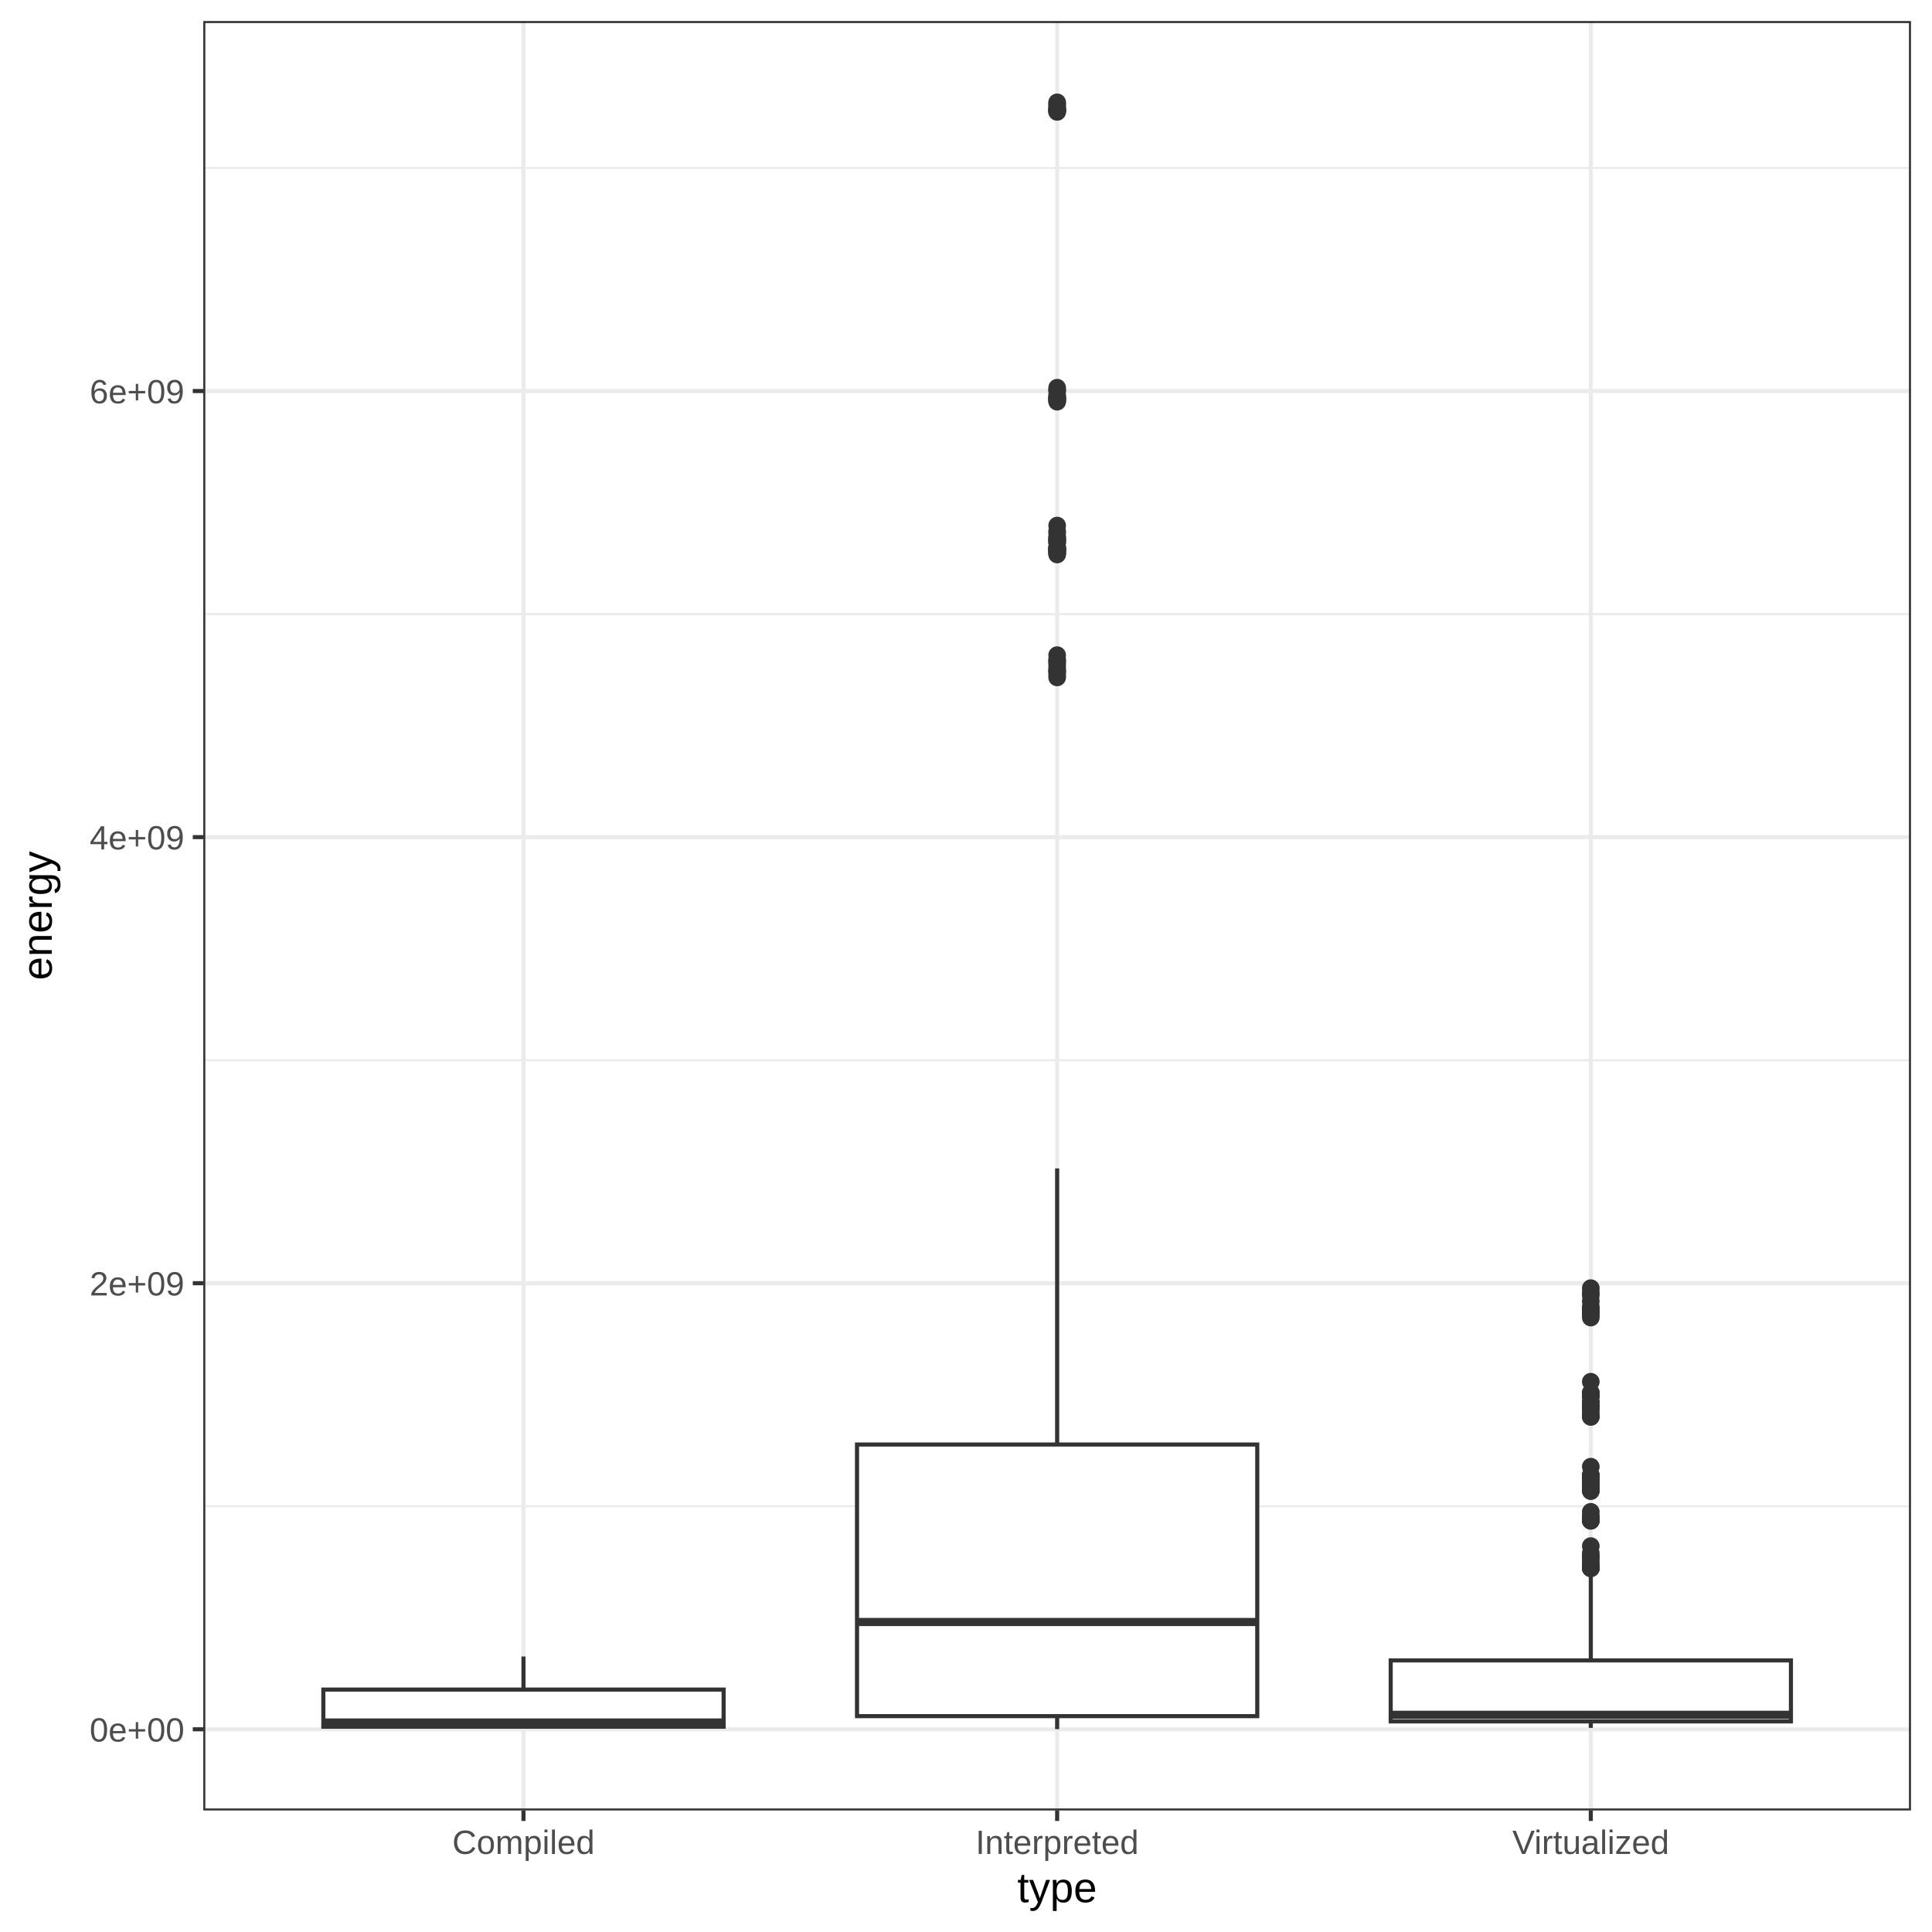
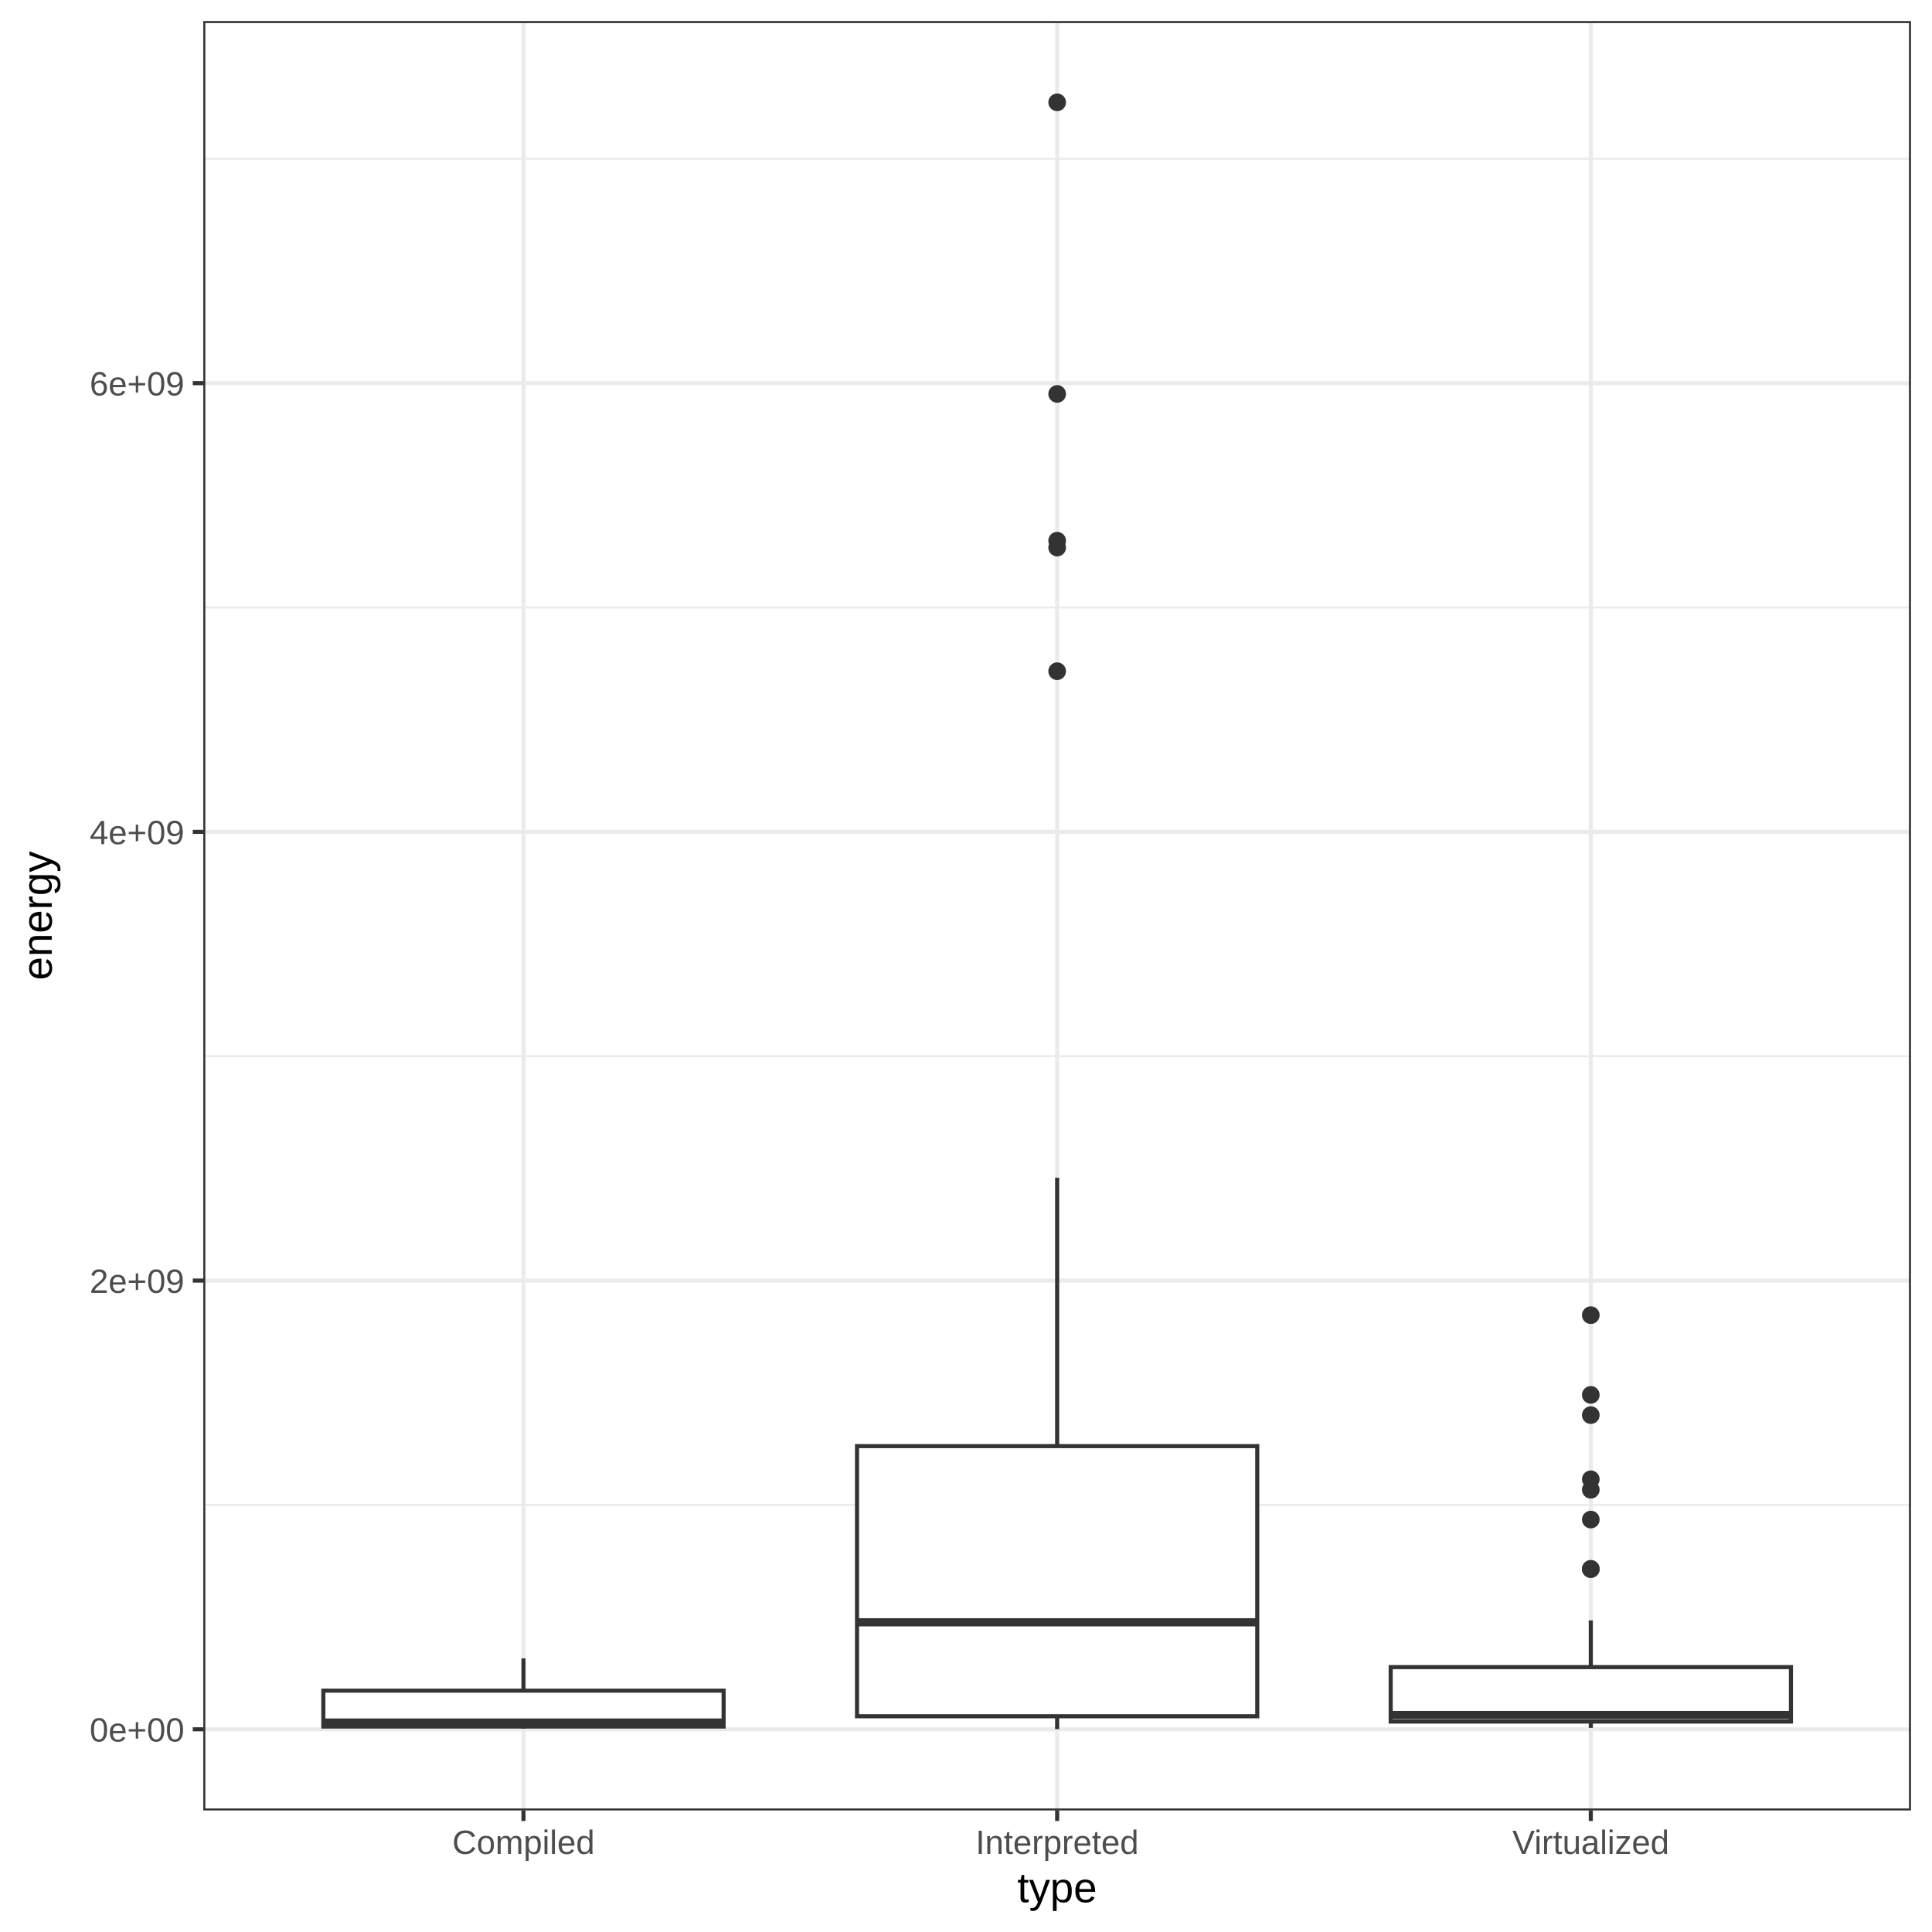
<svg xmlns="http://www.w3.org/2000/svg" class="svglite" width="504.00pt" height="504.00pt" viewBox="0 0 504.00 504.00">
  <defs>
    <style type="text/css">
    .svglite line, .svglite polyline, .svglite polygon, .svglite path, .svglite rect, .svglite circle {
      fill: none;
      stroke: #000000;
      stroke-linecap: round;
      stroke-linejoin: round;
      stroke-miterlimit: 10.00;
    }
    .svglite text {
      white-space: pre;
    }
  </style>
  </defs>
  <rect width="100%" height="100%" style="stroke: none; fill: #FFFFFF;" />
  <defs>
    <clipPath id="cpMC4wMHw1MDQuMDB8MC4wMHw1MDQuMDA=">
      <rect x="0.00" y="0.00" width="504.00" height="504.00" />
    </clipPath>
  </defs>
  <g clip-path="url(#cpMC4wMHw1MDQuMDB8MC4wMHw1MDQuMDA=)">
    <rect x="0.00" y="0.00" width="504.00" height="504.00" style="stroke-width: 1.07; stroke: #FFFFFF; fill: #FFFFFF;" />
  </g>
  <defs>
    <clipPath id="cpNTMuMDN8NDk4LjUyfDUuNDh8NDcyLjI5">
      <rect x="53.03" y="5.48" width="445.49" height="466.82" />
    </clipPath>
  </defs>
  <g clip-path="url(#cpNTMuMDN8NDk4LjUyfDUuNDh8NDcyLjI5)">
    <rect x="53.03" y="5.48" width="445.49" height="466.82" style="stroke-width: 1.07; stroke: none; fill: #FFFFFF;" />
-     <polyline points="53.03,392.93 498.52,392.93 " style="stroke-width: 0.53; stroke: #EBEBEB; stroke-linecap: butt;" />
-     <polyline points="53.03,276.56 498.52,276.56 " style="stroke-width: 0.53; stroke: #EBEBEB; stroke-linecap: butt;" />
-     <polyline points="53.03,160.19 498.52,160.19 " style="stroke-width: 0.53; stroke: #EBEBEB; stroke-linecap: butt;" />
-     <polyline points="53.03,43.82 498.52,43.82 " style="stroke-width: 0.53; stroke: #EBEBEB; stroke-linecap: butt;" />
+     <polyline points="53.03,392.59 498.52,392.59 " style="stroke-width: 0.53; stroke: #EBEBEB; stroke-linecap: butt;" />
+     <polyline points="53.03,275.53 498.52,275.53 " style="stroke-width: 0.53; stroke: #EBEBEB; stroke-linecap: butt;" />
+     <polyline points="53.03,158.48 498.52,158.48 " style="stroke-width: 0.53; stroke: #EBEBEB; stroke-linecap: butt;" />
+     <polyline points="53.03,41.43 498.52,41.43 " style="stroke-width: 0.53; stroke: #EBEBEB; stroke-linecap: butt;" />
    <polyline points="53.03,451.12 498.52,451.12 " style="stroke-width: 1.07; stroke: #EBEBEB; stroke-linecap: butt;" />
-     <polyline points="53.03,334.75 498.52,334.75 " style="stroke-width: 1.07; stroke: #EBEBEB; stroke-linecap: butt;" />
-     <polyline points="53.03,218.38 498.52,218.38 " style="stroke-width: 1.07; stroke: #EBEBEB; stroke-linecap: butt;" />
-     <polyline points="53.03,102.01 498.52,102.01 " style="stroke-width: 1.07; stroke: #EBEBEB; stroke-linecap: butt;" />
+     <polyline points="53.03,334.06 498.52,334.06 " style="stroke-width: 1.07; stroke: #EBEBEB; stroke-linecap: butt;" />
+     <polyline points="53.03,217.01 498.52,217.01 " style="stroke-width: 1.07; stroke: #EBEBEB; stroke-linecap: butt;" />
+     <polyline points="53.03,99.95 498.52,99.95 " style="stroke-width: 1.07; stroke: #EBEBEB; stroke-linecap: butt;" />
    <polyline points="136.56,472.29 136.56,5.48 " style="stroke-width: 1.07; stroke: #EBEBEB; stroke-linecap: butt;" />
    <polyline points="275.78,472.29 275.78,5.48 " style="stroke-width: 1.07; stroke: #EBEBEB; stroke-linecap: butt;" />
    <polyline points="414.99,472.29 414.99,5.48 " style="stroke-width: 1.07; stroke: #EBEBEB; stroke-linecap: butt;" />
-     <line x1="136.56" y1="440.76" x2="136.56" y2="432.13" style="stroke-width: 1.07; stroke: #333333; stroke-linecap: butt;" />
-     <line x1="136.56" y1="450.45" x2="136.56" y2="450.95" style="stroke-width: 1.07; stroke: #333333; stroke-linecap: butt;" />
-     <polygon points="84.35,440.76 84.35,450.45 188.77,450.45 188.77,440.76 84.35,440.76 " style="stroke-width: 1.07; stroke: #333333; stroke-linecap: butt; stroke-linejoin: miter; fill: #FFFFFF;" />
-     <line x1="84.35" y1="449.35" x2="188.77" y2="449.35" style="stroke-width: 2.13; stroke: #333333; stroke-linecap: butt; stroke-linejoin: miter;" />
-     <circle cx="275.78" cy="104.49" r="1.95" style="stroke-width: 0.71; stroke: #333333; fill: #333333;" />
-     <circle cx="275.78" cy="103.55" r="1.95" style="stroke-width: 0.71; stroke: #333333; fill: #333333;" />
-     <circle cx="275.78" cy="104.55" r="1.95" style="stroke-width: 0.71; stroke: #333333; fill: #333333;" />
-     <circle cx="275.78" cy="101.78" r="1.95" style="stroke-width: 0.71; stroke: #333333; fill: #333333;" />
-     <circle cx="275.78" cy="103.72" r="1.95" style="stroke-width: 0.71; stroke: #333333; fill: #333333;" />
-     <circle cx="275.78" cy="101.14" r="1.95" style="stroke-width: 0.71; stroke: #333333; fill: #333333;" />
-     <circle cx="275.78" cy="101.94" r="1.95" style="stroke-width: 0.71; stroke: #333333; fill: #333333;" />
-     <circle cx="275.78" cy="103.90" r="1.95" style="stroke-width: 0.71; stroke: #333333; fill: #333333;" />
-     <circle cx="275.78" cy="102.99" r="1.95" style="stroke-width: 0.71; stroke: #333333; fill: #333333;" />
-     <circle cx="275.78" cy="104.79" r="1.95" style="stroke-width: 0.71; stroke: #333333; fill: #333333;" />
-     <circle cx="275.78" cy="104.09" r="1.95" style="stroke-width: 0.71; stroke: #333333; fill: #333333;" />
-     <circle cx="275.78" cy="173.41" r="1.95" style="stroke-width: 0.71; stroke: #333333; fill: #333333;" />
-     <circle cx="275.78" cy="174.21" r="1.95" style="stroke-width: 0.71; stroke: #333333; fill: #333333;" />
-     <circle cx="275.78" cy="175.18" r="1.95" style="stroke-width: 0.71; stroke: #333333; fill: #333333;" />
-     <circle cx="275.78" cy="170.91" r="1.95" style="stroke-width: 0.71; stroke: #333333; fill: #333333;" />
-     <circle cx="275.78" cy="174.81" r="1.95" style="stroke-width: 0.71; stroke: #333333; fill: #333333;" />
-     <circle cx="275.78" cy="172.74" r="1.95" style="stroke-width: 0.71; stroke: #333333; fill: #333333;" />
-     <circle cx="275.78" cy="175.31" r="1.95" style="stroke-width: 0.71; stroke: #333333; fill: #333333;" />
-     <circle cx="275.78" cy="176.72" r="1.95" style="stroke-width: 0.71; stroke: #333333; fill: #333333;" />
-     <circle cx="275.78" cy="176.05" r="1.95" style="stroke-width: 0.71; stroke: #333333; fill: #333333;" />
-     <circle cx="275.78" cy="172.37" r="1.95" style="stroke-width: 0.71; stroke: #333333; fill: #333333;" />
-     <circle cx="275.78" cy="172.00" r="1.95" style="stroke-width: 0.71; stroke: #333333; fill: #333333;" />
-     <circle cx="275.78" cy="28.71" r="1.95" style="stroke-width: 0.71; stroke: #333333; fill: #333333;" />
+     <line x1="136.56" y1="441.04" x2="136.56" y2="432.62" style="stroke-width: 1.07; stroke: #333333; stroke-linecap: butt;" />
+     <line x1="136.56" y1="450.40" x2="136.56" y2="450.95" style="stroke-width: 1.07; stroke: #333333; stroke-linecap: butt;" />
+     <polygon points="84.35,441.04 84.35,450.40 188.77,450.40 188.77,441.04 84.35,441.04 " style="stroke-width: 1.07; stroke: #333333; stroke-linecap: butt; stroke-linejoin: miter; fill: #FFFFFF;" />
+     <line x1="84.35" y1="449.36" x2="188.77" y2="449.36" style="stroke-width: 2.13; stroke: #333333; stroke-linecap: butt; stroke-linejoin: miter;" />
+     <circle cx="275.78" cy="102.76" r="1.95" style="stroke-width: 0.71; stroke: #333333; fill: #333333;" />
    <circle cx="275.78" cy="26.70" r="1.95" style="stroke-width: 0.71; stroke: #333333; fill: #333333;" />
-     <circle cx="275.78" cy="29.18" r="1.95" style="stroke-width: 0.71; stroke: #333333; fill: #333333;" />
-     <circle cx="275.78" cy="28.09" r="1.95" style="stroke-width: 0.71; stroke: #333333; fill: #333333;" />
-     <circle cx="275.78" cy="29.12" r="1.95" style="stroke-width: 0.71; stroke: #333333; fill: #333333;" />
-     <circle cx="275.78" cy="27.01" r="1.95" style="stroke-width: 0.71; stroke: #333333; fill: #333333;" />
-     <circle cx="275.78" cy="27.49" r="1.95" style="stroke-width: 0.71; stroke: #333333; fill: #333333;" />
-     <circle cx="275.78" cy="28.40" r="1.95" style="stroke-width: 0.71; stroke: #333333; fill: #333333;" />
-     <circle cx="275.78" cy="28.75" r="1.95" style="stroke-width: 0.71; stroke: #333333; fill: #333333;" />
-     <circle cx="275.78" cy="28.98" r="1.95" style="stroke-width: 0.71; stroke: #333333; fill: #333333;" />
-     <circle cx="275.78" cy="28.39" r="1.95" style="stroke-width: 0.71; stroke: #333333; fill: #333333;" />
-     <circle cx="275.78" cy="141.42" r="1.95" style="stroke-width: 0.71; stroke: #333333; fill: #333333;" />
-     <circle cx="275.78" cy="141.70" r="1.95" style="stroke-width: 0.71; stroke: #333333; fill: #333333;" />
-     <circle cx="275.78" cy="141.07" r="1.95" style="stroke-width: 0.71; stroke: #333333; fill: #333333;" />
-     <circle cx="275.78" cy="142.86" r="1.95" style="stroke-width: 0.71; stroke: #333333; fill: #333333;" />
-     <circle cx="275.78" cy="140.05" r="1.95" style="stroke-width: 0.71; stroke: #333333; fill: #333333;" />
-     <circle cx="275.78" cy="138.56" r="1.95" style="stroke-width: 0.71; stroke: #333333; fill: #333333;" />
-     <circle cx="275.78" cy="139.04" r="1.95" style="stroke-width: 0.71; stroke: #333333; fill: #333333;" />
-     <circle cx="275.78" cy="140.24" r="1.95" style="stroke-width: 0.71; stroke: #333333; fill: #333333;" />
-     <circle cx="275.78" cy="137.10" r="1.95" style="stroke-width: 0.71; stroke: #333333; fill: #333333;" />
-     <circle cx="275.78" cy="140.91" r="1.95" style="stroke-width: 0.71; stroke: #333333; fill: #333333;" />
-     <circle cx="275.78" cy="140.72" r="1.95" style="stroke-width: 0.71; stroke: #333333; fill: #333333;" />
-     <circle cx="275.78" cy="142.92" r="1.95" style="stroke-width: 0.71; stroke: #333333; fill: #333333;" />
-     <circle cx="275.78" cy="144.65" r="1.95" style="stroke-width: 0.71; stroke: #333333; fill: #333333;" />
-     <circle cx="275.78" cy="143.53" r="1.95" style="stroke-width: 0.71; stroke: #333333; fill: #333333;" />
-     <circle cx="275.78" cy="143.66" r="1.95" style="stroke-width: 0.71; stroke: #333333; fill: #333333;" />
-     <circle cx="275.78" cy="143.69" r="1.95" style="stroke-width: 0.71; stroke: #333333; fill: #333333;" />
-     <circle cx="275.78" cy="144.36" r="1.95" style="stroke-width: 0.71; stroke: #333333; fill: #333333;" />
-     <circle cx="275.78" cy="143.11" r="1.95" style="stroke-width: 0.71; stroke: #333333; fill: #333333;" />
-     <circle cx="275.78" cy="143.34" r="1.95" style="stroke-width: 0.71; stroke: #333333; fill: #333333;" />
-     <circle cx="275.78" cy="142.87" r="1.95" style="stroke-width: 0.71; stroke: #333333; fill: #333333;" />
-     <circle cx="275.78" cy="144.34" r="1.95" style="stroke-width: 0.71; stroke: #333333; fill: #333333;" />
-     <circle cx="275.78" cy="143.72" r="1.95" style="stroke-width: 0.71; stroke: #333333; fill: #333333;" />
-     <line x1="275.78" y1="376.83" x2="275.78" y2="304.80" style="stroke-width: 1.07; stroke: #333333; stroke-linecap: butt;" />
-     <line x1="275.78" y1="447.69" x2="275.78" y2="451.08" style="stroke-width: 1.07; stroke: #333333; stroke-linecap: butt;" />
-     <polygon points="223.57,376.83 223.57,447.69 327.98,447.69 327.98,376.83 223.57,376.83 " style="stroke-width: 1.07; stroke: #333333; stroke-linecap: butt; stroke-linejoin: miter; fill: #FFFFFF;" />
-     <line x1="223.57" y1="423.13" x2="327.98" y2="423.13" style="stroke-width: 2.13; stroke: #333333; stroke-linecap: butt; stroke-linejoin: miter;" />
-     <circle cx="414.99" cy="342.77" r="1.95" style="stroke-width: 0.71; stroke: #333333; fill: #333333;" />
-     <circle cx="414.99" cy="341.73" r="1.95" style="stroke-width: 0.71; stroke: #333333; fill: #333333;" />
-     <circle cx="414.99" cy="341.37" r="1.95" style="stroke-width: 0.71; stroke: #333333; fill: #333333;" />
-     <circle cx="414.99" cy="337.94" r="1.95" style="stroke-width: 0.71; stroke: #333333; fill: #333333;" />
-     <circle cx="414.99" cy="343.71" r="1.95" style="stroke-width: 0.71; stroke: #333333; fill: #333333;" />
-     <circle cx="414.99" cy="340.93" r="1.95" style="stroke-width: 0.71; stroke: #333333; fill: #333333;" />
-     <circle cx="414.99" cy="337.17" r="1.95" style="stroke-width: 0.71; stroke: #333333; fill: #333333;" />
-     <circle cx="414.99" cy="342.75" r="1.95" style="stroke-width: 0.71; stroke: #333333; fill: #333333;" />
-     <circle cx="414.99" cy="336.04" r="1.95" style="stroke-width: 0.71; stroke: #333333; fill: #333333;" />
-     <circle cx="414.99" cy="339.45" r="1.95" style="stroke-width: 0.71; stroke: #333333; fill: #333333;" />
-     <circle cx="414.99" cy="342.41" r="1.95" style="stroke-width: 0.71; stroke: #333333; fill: #333333;" />
-     <circle cx="414.99" cy="384.92" r="1.95" style="stroke-width: 0.71; stroke: #333333; fill: #333333;" />
-     <circle cx="414.99" cy="384.89" r="1.95" style="stroke-width: 0.71; stroke: #333333; fill: #333333;" />
-     <circle cx="414.99" cy="385.97" r="1.95" style="stroke-width: 0.71; stroke: #333333; fill: #333333;" />
-     <circle cx="414.99" cy="386.28" r="1.95" style="stroke-width: 0.71; stroke: #333333; fill: #333333;" />
-     <circle cx="414.99" cy="385.79" r="1.95" style="stroke-width: 0.71; stroke: #333333; fill: #333333;" />
-     <circle cx="414.99" cy="384.81" r="1.95" style="stroke-width: 0.71; stroke: #333333; fill: #333333;" />
-     <circle cx="414.99" cy="385.27" r="1.95" style="stroke-width: 0.71; stroke: #333333; fill: #333333;" />
-     <circle cx="414.99" cy="385.55" r="1.95" style="stroke-width: 0.71; stroke: #333333; fill: #333333;" />
-     <circle cx="414.99" cy="385.97" r="1.95" style="stroke-width: 0.71; stroke: #333333; fill: #333333;" />
-     <circle cx="414.99" cy="382.61" r="1.95" style="stroke-width: 0.71; stroke: #333333; fill: #333333;" />
-     <circle cx="414.99" cy="385.25" r="1.95" style="stroke-width: 0.71; stroke: #333333; fill: #333333;" />
-     <circle cx="414.99" cy="363.77" r="1.95" style="stroke-width: 0.71; stroke: #333333; fill: #333333;" />
-     <circle cx="414.99" cy="364.40" r="1.95" style="stroke-width: 0.71; stroke: #333333; fill: #333333;" />
-     <circle cx="414.99" cy="363.78" r="1.95" style="stroke-width: 0.71; stroke: #333333; fill: #333333;" />
+     <circle cx="275.78" cy="175.10" r="1.95" style="stroke-width: 0.71; stroke: #333333; fill: #333333;" />
+     <circle cx="275.78" cy="142.85" r="1.95" style="stroke-width: 0.71; stroke: #333333; fill: #333333;" />
+     <circle cx="275.78" cy="141.05" r="1.95" style="stroke-width: 0.71; stroke: #333333; fill: #333333;" />
+     <line x1="275.78" y1="377.25" x2="275.78" y2="307.23" style="stroke-width: 1.07; stroke: #333333; stroke-linecap: butt;" />
+     <line x1="275.78" y1="447.72" x2="275.78" y2="451.08" style="stroke-width: 1.07; stroke: #333333; stroke-linecap: butt;" />
+     <polygon points="223.57,377.25 223.57,447.72 327.98,447.72 327.98,377.25 223.57,377.25 " style="stroke-width: 1.07; stroke: #333333; stroke-linecap: butt; stroke-linejoin: miter; fill: #FFFFFF;" />
+     <line x1="223.57" y1="423.21" x2="327.98" y2="423.21" style="stroke-width: 2.13; stroke: #333333; stroke-linecap: butt; stroke-linejoin: miter;" />
+     <circle cx="414.99" cy="343.08" r="1.95" style="stroke-width: 0.71; stroke: #333333; fill: #333333;" />
+     <circle cx="414.99" cy="385.90" r="1.95" style="stroke-width: 0.71; stroke: #333333; fill: #333333;" />
+     <circle cx="414.99" cy="369.16" r="1.95" style="stroke-width: 0.71; stroke: #333333; fill: #333333;" />
    <circle cx="414.99" cy="363.89" r="1.95" style="stroke-width: 0.71; stroke: #333333; fill: #333333;" />
-     <circle cx="414.99" cy="363.94" r="1.95" style="stroke-width: 0.71; stroke: #333333; fill: #333333;" />
-     <circle cx="414.99" cy="363.65" r="1.95" style="stroke-width: 0.71; stroke: #333333; fill: #333333;" />
-     <circle cx="414.99" cy="363.37" r="1.95" style="stroke-width: 0.71; stroke: #333333; fill: #333333;" />
-     <circle cx="414.99" cy="363.74" r="1.95" style="stroke-width: 0.71; stroke: #333333; fill: #333333;" />
-     <circle cx="414.99" cy="363.87" r="1.95" style="stroke-width: 0.71; stroke: #333333; fill: #333333;" />
-     <circle cx="414.99" cy="363.97" r="1.95" style="stroke-width: 0.71; stroke: #333333; fill: #333333;" />
-     <circle cx="414.99" cy="363.70" r="1.95" style="stroke-width: 0.71; stroke: #333333; fill: #333333;" />
-     <circle cx="414.99" cy="386.42" r="1.95" style="stroke-width: 0.71; stroke: #333333; fill: #333333;" />
-     <circle cx="414.99" cy="388.18" r="1.95" style="stroke-width: 0.71; stroke: #333333; fill: #333333;" />
-     <circle cx="414.99" cy="387.63" r="1.95" style="stroke-width: 0.71; stroke: #333333; fill: #333333;" />
-     <circle cx="414.99" cy="387.93" r="1.95" style="stroke-width: 0.71; stroke: #333333; fill: #333333;" />
-     <circle cx="414.99" cy="389.00" r="1.95" style="stroke-width: 0.71; stroke: #333333; fill: #333333;" />
-     <circle cx="414.99" cy="388.26" r="1.95" style="stroke-width: 0.71; stroke: #333333; fill: #333333;" />
-     <circle cx="414.99" cy="388.48" r="1.95" style="stroke-width: 0.71; stroke: #333333; fill: #333333;" />
-     <circle cx="414.99" cy="388.61" r="1.95" style="stroke-width: 0.71; stroke: #333333; fill: #333333;" />
-     <circle cx="414.99" cy="387.67" r="1.95" style="stroke-width: 0.71; stroke: #333333; fill: #333333;" />
-     <circle cx="414.99" cy="388.75" r="1.95" style="stroke-width: 0.71; stroke: #333333; fill: #333333;" />
-     <circle cx="414.99" cy="387.68" r="1.95" style="stroke-width: 0.71; stroke: #333333; fill: #333333;" />
-     <circle cx="414.99" cy="369.24" r="1.95" style="stroke-width: 0.71; stroke: #333333; fill: #333333;" />
-     <circle cx="414.99" cy="367.31" r="1.95" style="stroke-width: 0.71; stroke: #333333; fill: #333333;" />
-     <circle cx="414.99" cy="365.71" r="1.95" style="stroke-width: 0.71; stroke: #333333; fill: #333333;" />
-     <circle cx="414.99" cy="365.87" r="1.95" style="stroke-width: 0.71; stroke: #333333; fill: #333333;" />
-     <circle cx="414.99" cy="363.31" r="1.95" style="stroke-width: 0.71; stroke: #333333; fill: #333333;" />
-     <circle cx="414.99" cy="366.67" r="1.95" style="stroke-width: 0.71; stroke: #333333; fill: #333333;" />
-     <circle cx="414.99" cy="369.64" r="1.95" style="stroke-width: 0.71; stroke: #333333; fill: #333333;" />
-     <circle cx="414.99" cy="369.50" r="1.95" style="stroke-width: 0.71; stroke: #333333; fill: #333333;" />
-     <circle cx="414.99" cy="366.94" r="1.95" style="stroke-width: 0.71; stroke: #333333; fill: #333333;" />
-     <circle cx="414.99" cy="368.18" r="1.95" style="stroke-width: 0.71; stroke: #333333; fill: #333333;" />
-     <circle cx="414.99" cy="360.45" r="1.95" style="stroke-width: 0.71; stroke: #333333; fill: #333333;" />
-     <circle cx="414.99" cy="406.14" r="1.95" style="stroke-width: 0.71; stroke: #333333; fill: #333333;" />
-     <circle cx="414.99" cy="405.15" r="1.95" style="stroke-width: 0.71; stroke: #333333; fill: #333333;" />
-     <circle cx="414.99" cy="409.15" r="1.95" style="stroke-width: 0.71; stroke: #333333; fill: #333333;" />
-     <circle cx="414.99" cy="407.22" r="1.95" style="stroke-width: 0.71; stroke: #333333; fill: #333333;" />
-     <circle cx="414.99" cy="408.47" r="1.95" style="stroke-width: 0.71; stroke: #333333; fill: #333333;" />
-     <circle cx="414.99" cy="409.01" r="1.95" style="stroke-width: 0.71; stroke: #333333; fill: #333333;" />
-     <circle cx="414.99" cy="403.33" r="1.95" style="stroke-width: 0.71; stroke: #333333; fill: #333333;" />
-     <circle cx="414.99" cy="408.15" r="1.95" style="stroke-width: 0.71; stroke: #333333; fill: #333333;" />
-     <circle cx="414.99" cy="406.10" r="1.95" style="stroke-width: 0.71; stroke: #333333; fill: #333333;" />
-     <circle cx="414.99" cy="409.01" r="1.95" style="stroke-width: 0.71; stroke: #333333; fill: #333333;" />
-     <circle cx="414.99" cy="408.94" r="1.95" style="stroke-width: 0.71; stroke: #333333; fill: #333333;" />
-     <circle cx="414.99" cy="408.93" r="1.95" style="stroke-width: 0.71; stroke: #333333; fill: #333333;" />
-     <circle cx="414.99" cy="409.00" r="1.95" style="stroke-width: 0.71; stroke: #333333; fill: #333333;" />
-     <circle cx="414.99" cy="409.08" r="1.95" style="stroke-width: 0.71; stroke: #333333; fill: #333333;" />
-     <circle cx="414.99" cy="408.95" r="1.95" style="stroke-width: 0.71; stroke: #333333; fill: #333333;" />
-     <circle cx="414.99" cy="408.91" r="1.95" style="stroke-width: 0.71; stroke: #333333; fill: #333333;" />
-     <circle cx="414.99" cy="408.77" r="1.95" style="stroke-width: 0.71; stroke: #333333; fill: #333333;" />
-     <circle cx="414.99" cy="396.73" r="1.95" style="stroke-width: 0.71; stroke: #333333; fill: #333333;" />
-     <circle cx="414.99" cy="396.55" r="1.95" style="stroke-width: 0.71; stroke: #333333; fill: #333333;" />
-     <circle cx="414.99" cy="395.71" r="1.95" style="stroke-width: 0.71; stroke: #333333; fill: #333333;" />
-     <circle cx="414.99" cy="396.71" r="1.95" style="stroke-width: 0.71; stroke: #333333; fill: #333333;" />
-     <circle cx="414.99" cy="394.39" r="1.95" style="stroke-width: 0.71; stroke: #333333; fill: #333333;" />
-     <circle cx="414.99" cy="395.67" r="1.95" style="stroke-width: 0.71; stroke: #333333; fill: #333333;" />
-     <circle cx="414.99" cy="396.34" r="1.95" style="stroke-width: 0.71; stroke: #333333; fill: #333333;" />
-     <circle cx="414.99" cy="396.36" r="1.95" style="stroke-width: 0.71; stroke: #333333; fill: #333333;" />
-     <circle cx="414.99" cy="396.46" r="1.95" style="stroke-width: 0.71; stroke: #333333; fill: #333333;" />
-     <circle cx="414.99" cy="396.44" r="1.95" style="stroke-width: 0.71; stroke: #333333; fill: #333333;" />
-     <circle cx="414.99" cy="396.58" r="1.95" style="stroke-width: 0.71; stroke: #333333; fill: #333333;" />
-     <line x1="414.99" y1="433.15" x2="414.99" y2="409.36" style="stroke-width: 1.07; stroke: #333333; stroke-linecap: butt;" />
-     <line x1="414.99" y1="449.06" x2="414.99" y2="450.75" style="stroke-width: 1.07; stroke: #333333; stroke-linecap: butt;" />
-     <polygon points="362.79,433.15 362.79,449.06 467.20,449.06 467.20,433.15 362.79,433.15 " style="stroke-width: 1.07; stroke: #333333; stroke-linecap: butt; stroke-linejoin: miter; fill: #FFFFFF;" />
-     <line x1="362.79" y1="447.34" x2="467.20" y2="447.34" style="stroke-width: 2.13; stroke: #333333; stroke-linecap: butt; stroke-linejoin: miter;" />
+     <circle cx="414.99" cy="409.35" r="1.95" style="stroke-width: 0.71; stroke: #333333; fill: #333333;" />
+     <circle cx="414.99" cy="388.63" r="1.95" style="stroke-width: 0.71; stroke: #333333; fill: #333333;" />
+     <circle cx="414.99" cy="409.26" r="1.95" style="stroke-width: 0.71; stroke: #333333; fill: #333333;" />
+     <circle cx="414.99" cy="396.41" r="1.95" style="stroke-width: 0.71; stroke: #333333; fill: #333333;" />
+     <line x1="414.99" y1="434.90" x2="414.99" y2="422.71" style="stroke-width: 1.07; stroke: #333333; stroke-linecap: butt;" />
+     <line x1="414.99" y1="449.10" x2="414.99" y2="450.75" style="stroke-width: 1.07; stroke: #333333; stroke-linecap: butt;" />
+     <polygon points="362.79,434.90 362.79,449.10 467.20,449.10 467.20,434.90 362.79,434.90 " style="stroke-width: 1.07; stroke: #333333; stroke-linecap: butt; stroke-linejoin: miter; fill: #FFFFFF;" />
+     <line x1="362.79" y1="447.40" x2="467.20" y2="447.40" style="stroke-width: 2.13; stroke: #333333; stroke-linecap: butt; stroke-linejoin: miter;" />
    <rect x="53.03" y="5.48" width="445.49" height="466.82" style="stroke-width: 1.07; stroke: #333333;" />
  </g>
  <g clip-path="url(#cpMC4wMHw1MDQuMDB8MC4wMHw1MDQuMDA=)">
    <text x="48.10" y="454.32" text-anchor="end" style="font-size: 8.80px;fill: #4D4D4D; font-family: &quot;Liberation Sans&quot;;" textLength="29.57px" lengthAdjust="spacingAndGlyphs">0e+00</text>
-     <text x="48.10" y="337.95" text-anchor="end" style="font-size: 8.80px;fill: #4D4D4D; font-family: &quot;Liberation Sans&quot;;" textLength="29.57px" lengthAdjust="spacingAndGlyphs">2e+09</text>
-     <text x="48.10" y="221.59" text-anchor="end" style="font-size: 8.80px;fill: #4D4D4D; font-family: &quot;Liberation Sans&quot;;" textLength="29.57px" lengthAdjust="spacingAndGlyphs">4e+09</text>
-     <text x="48.10" y="105.22" text-anchor="end" style="font-size: 8.80px;fill: #4D4D4D; font-family: &quot;Liberation Sans&quot;;" textLength="29.57px" lengthAdjust="spacingAndGlyphs">6e+09</text>
+     <text x="48.10" y="337.27" text-anchor="end" style="font-size: 8.80px;fill: #4D4D4D; font-family: &quot;Liberation Sans&quot;;" textLength="29.57px" lengthAdjust="spacingAndGlyphs">2e+09</text>
+     <text x="48.10" y="220.22" text-anchor="end" style="font-size: 8.80px;fill: #4D4D4D; font-family: &quot;Liberation Sans&quot;;" textLength="29.57px" lengthAdjust="spacingAndGlyphs">4e+09</text>
+     <text x="48.10" y="103.16" text-anchor="end" style="font-size: 8.80px;fill: #4D4D4D; font-family: &quot;Liberation Sans&quot;;" textLength="29.57px" lengthAdjust="spacingAndGlyphs">6e+09</text>
    <polyline points="50.29,451.12 53.03,451.12 " style="stroke-width: 1.07; stroke: #333333; stroke-linecap: butt;" />
-     <polyline points="50.29,334.75 53.03,334.75 " style="stroke-width: 1.07; stroke: #333333; stroke-linecap: butt;" />
-     <polyline points="50.29,218.38 53.03,218.38 " style="stroke-width: 1.07; stroke: #333333; stroke-linecap: butt;" />
-     <polyline points="50.29,102.01 53.03,102.01 " style="stroke-width: 1.07; stroke: #333333; stroke-linecap: butt;" />
+     <polyline points="50.29,334.06 53.03,334.06 " style="stroke-width: 1.07; stroke: #333333; stroke-linecap: butt;" />
+     <polyline points="50.29,217.01 53.03,217.01 " style="stroke-width: 1.07; stroke: #333333; stroke-linecap: butt;" />
+     <polyline points="50.29,99.95 53.03,99.95 " style="stroke-width: 1.07; stroke: #333333; stroke-linecap: butt;" />
    <polyline points="136.56,475.03 136.56,472.29 " style="stroke-width: 1.07; stroke: #333333; stroke-linecap: butt;" />
    <polyline points="275.78,475.03 275.78,472.29 " style="stroke-width: 1.07; stroke: #333333; stroke-linecap: butt;" />
    <polyline points="414.99,475.03 414.99,472.29 " style="stroke-width: 1.07; stroke: #333333; stroke-linecap: butt;" />
    <text x="136.56" y="483.64" text-anchor="middle" style="font-size: 8.80px;fill: #4D4D4D; font-family: &quot;Liberation Sans&quot;;" textLength="41.58px" lengthAdjust="spacingAndGlyphs">Compiled</text>
    <text x="275.78" y="483.64" text-anchor="middle" style="font-size: 8.80px;fill: #4D4D4D; font-family: &quot;Liberation Sans&quot;;" textLength="49.51px" lengthAdjust="spacingAndGlyphs">Interpreted</text>
    <text x="414.99" y="483.64" text-anchor="middle" style="font-size: 8.80px;fill: #4D4D4D; font-family: &quot;Liberation Sans&quot;;" textLength="46.81px" lengthAdjust="spacingAndGlyphs">Virtualized</text>
    <text x="275.78" y="496.23" text-anchor="middle" style="font-size: 11.00px; font-family: &quot;Liberation Sans&quot;;" textLength="24.57px" lengthAdjust="spacingAndGlyphs">type</text>
    <text transform="translate(13.50,238.89) rotate(-90)" text-anchor="middle" style="font-size: 11.00px; font-family: &quot;Liberation Sans&quot;;" textLength="38.33px" lengthAdjust="spacingAndGlyphs">energy</text>
  </g>
</svg>
